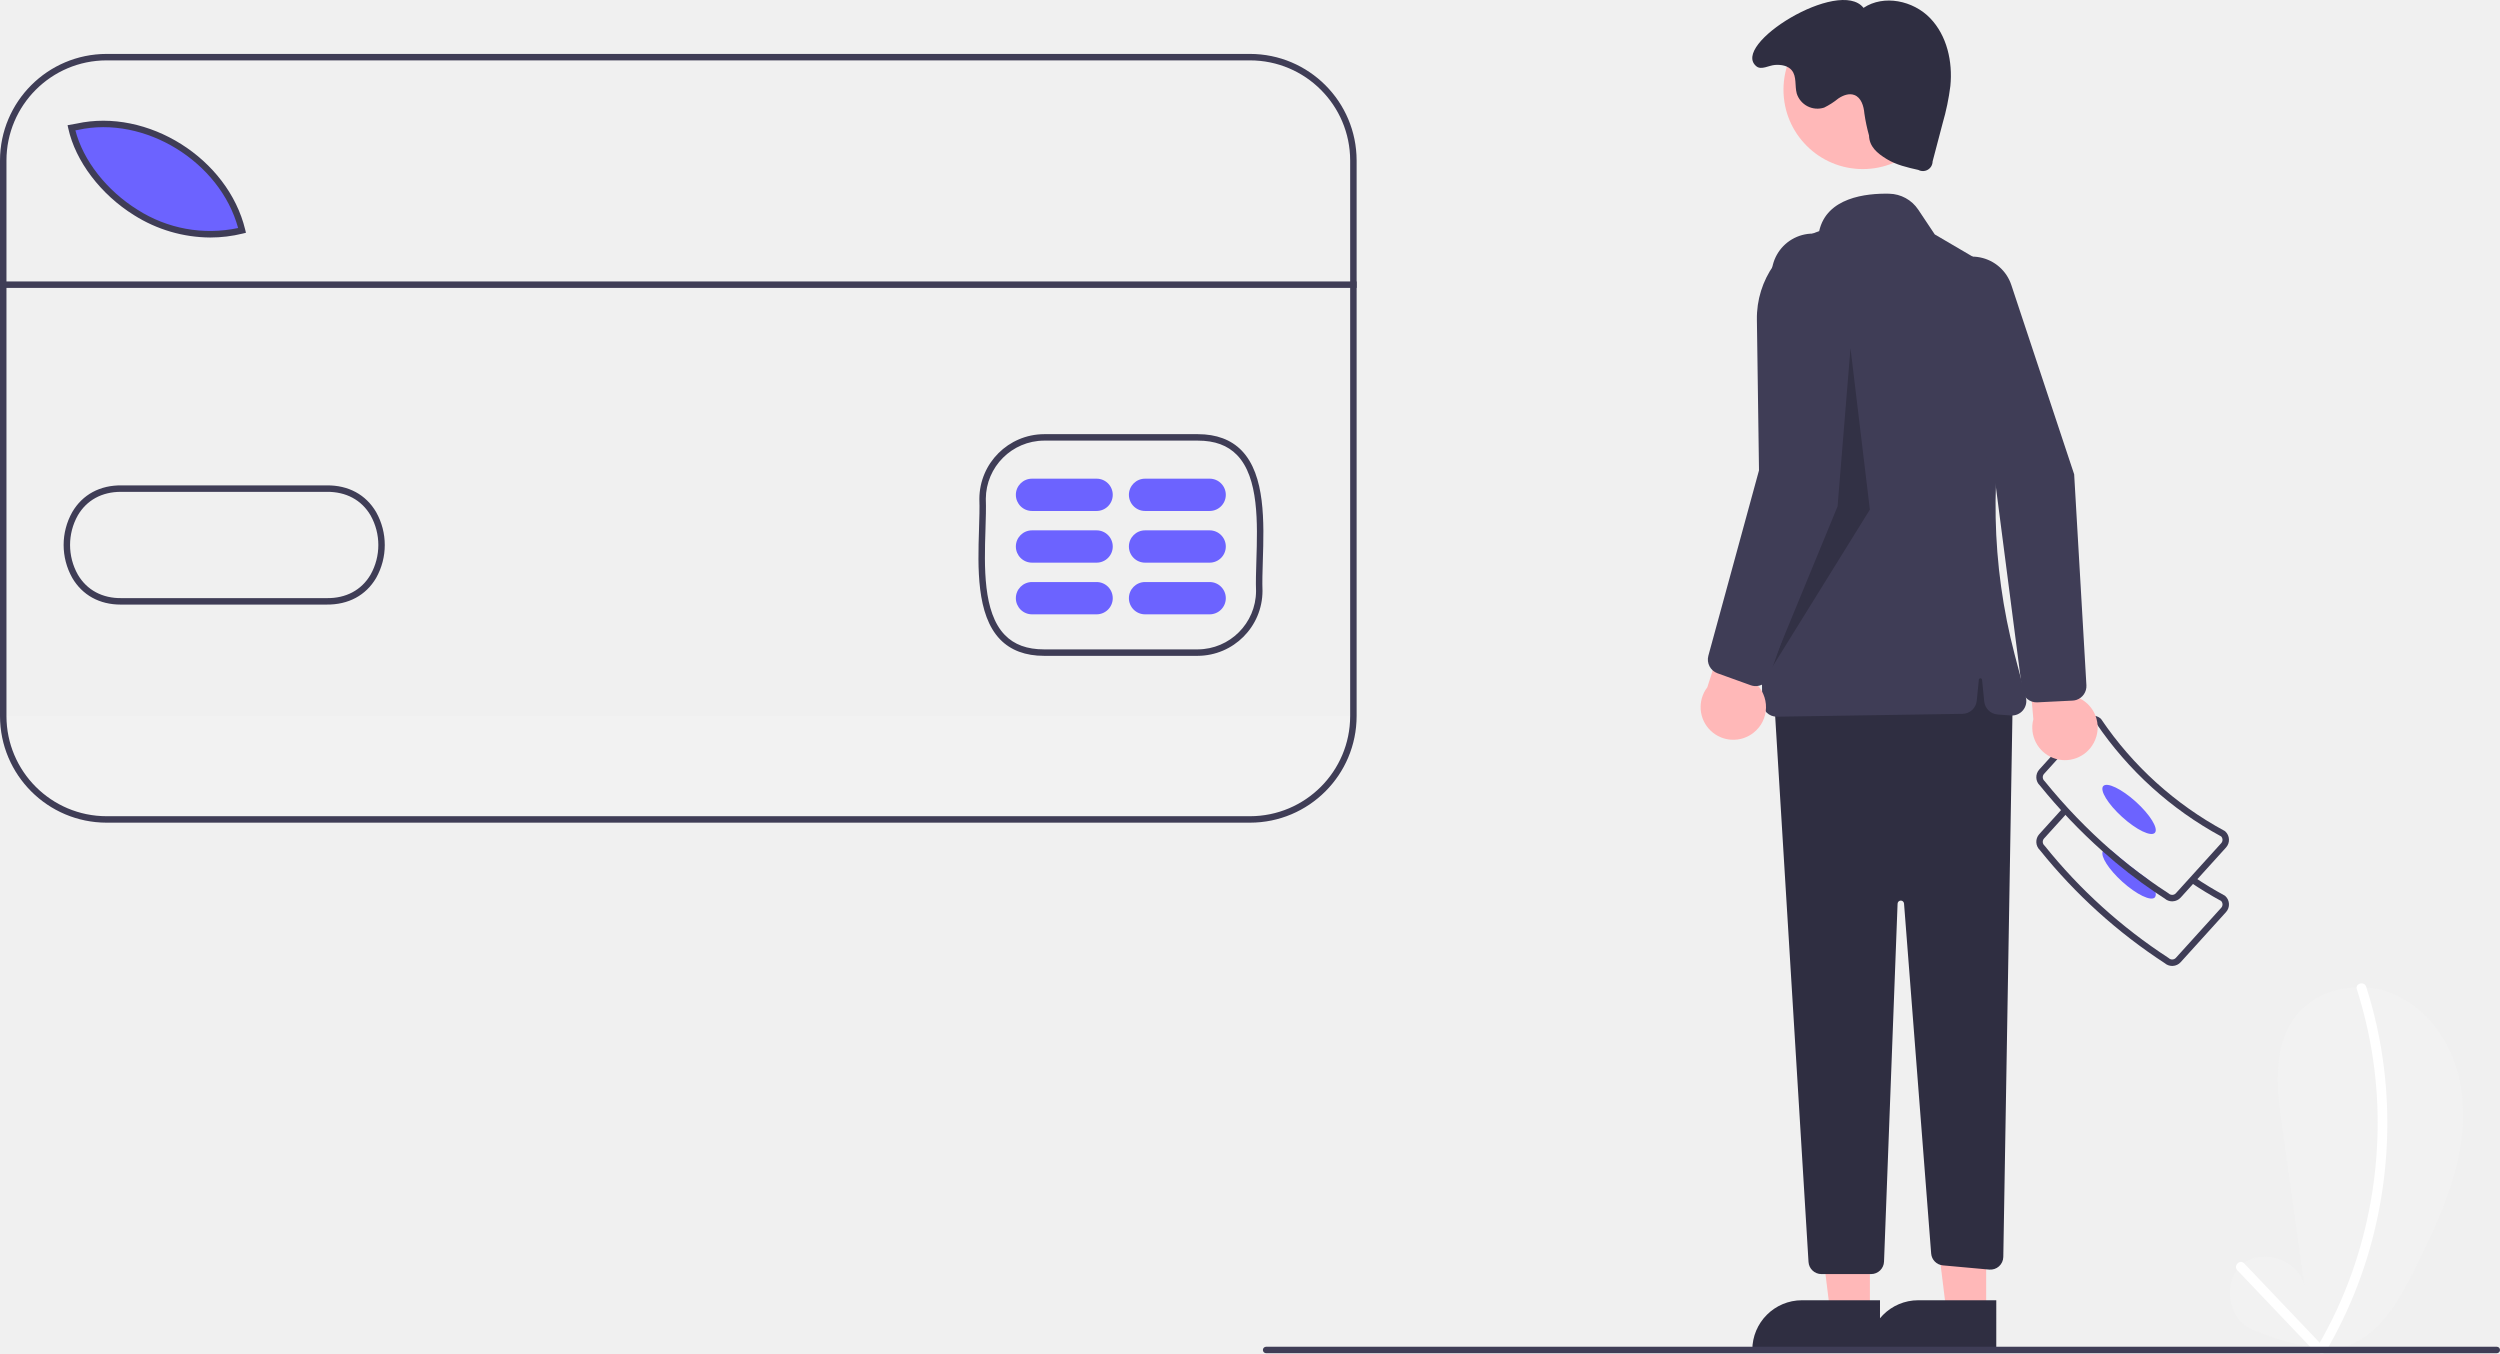
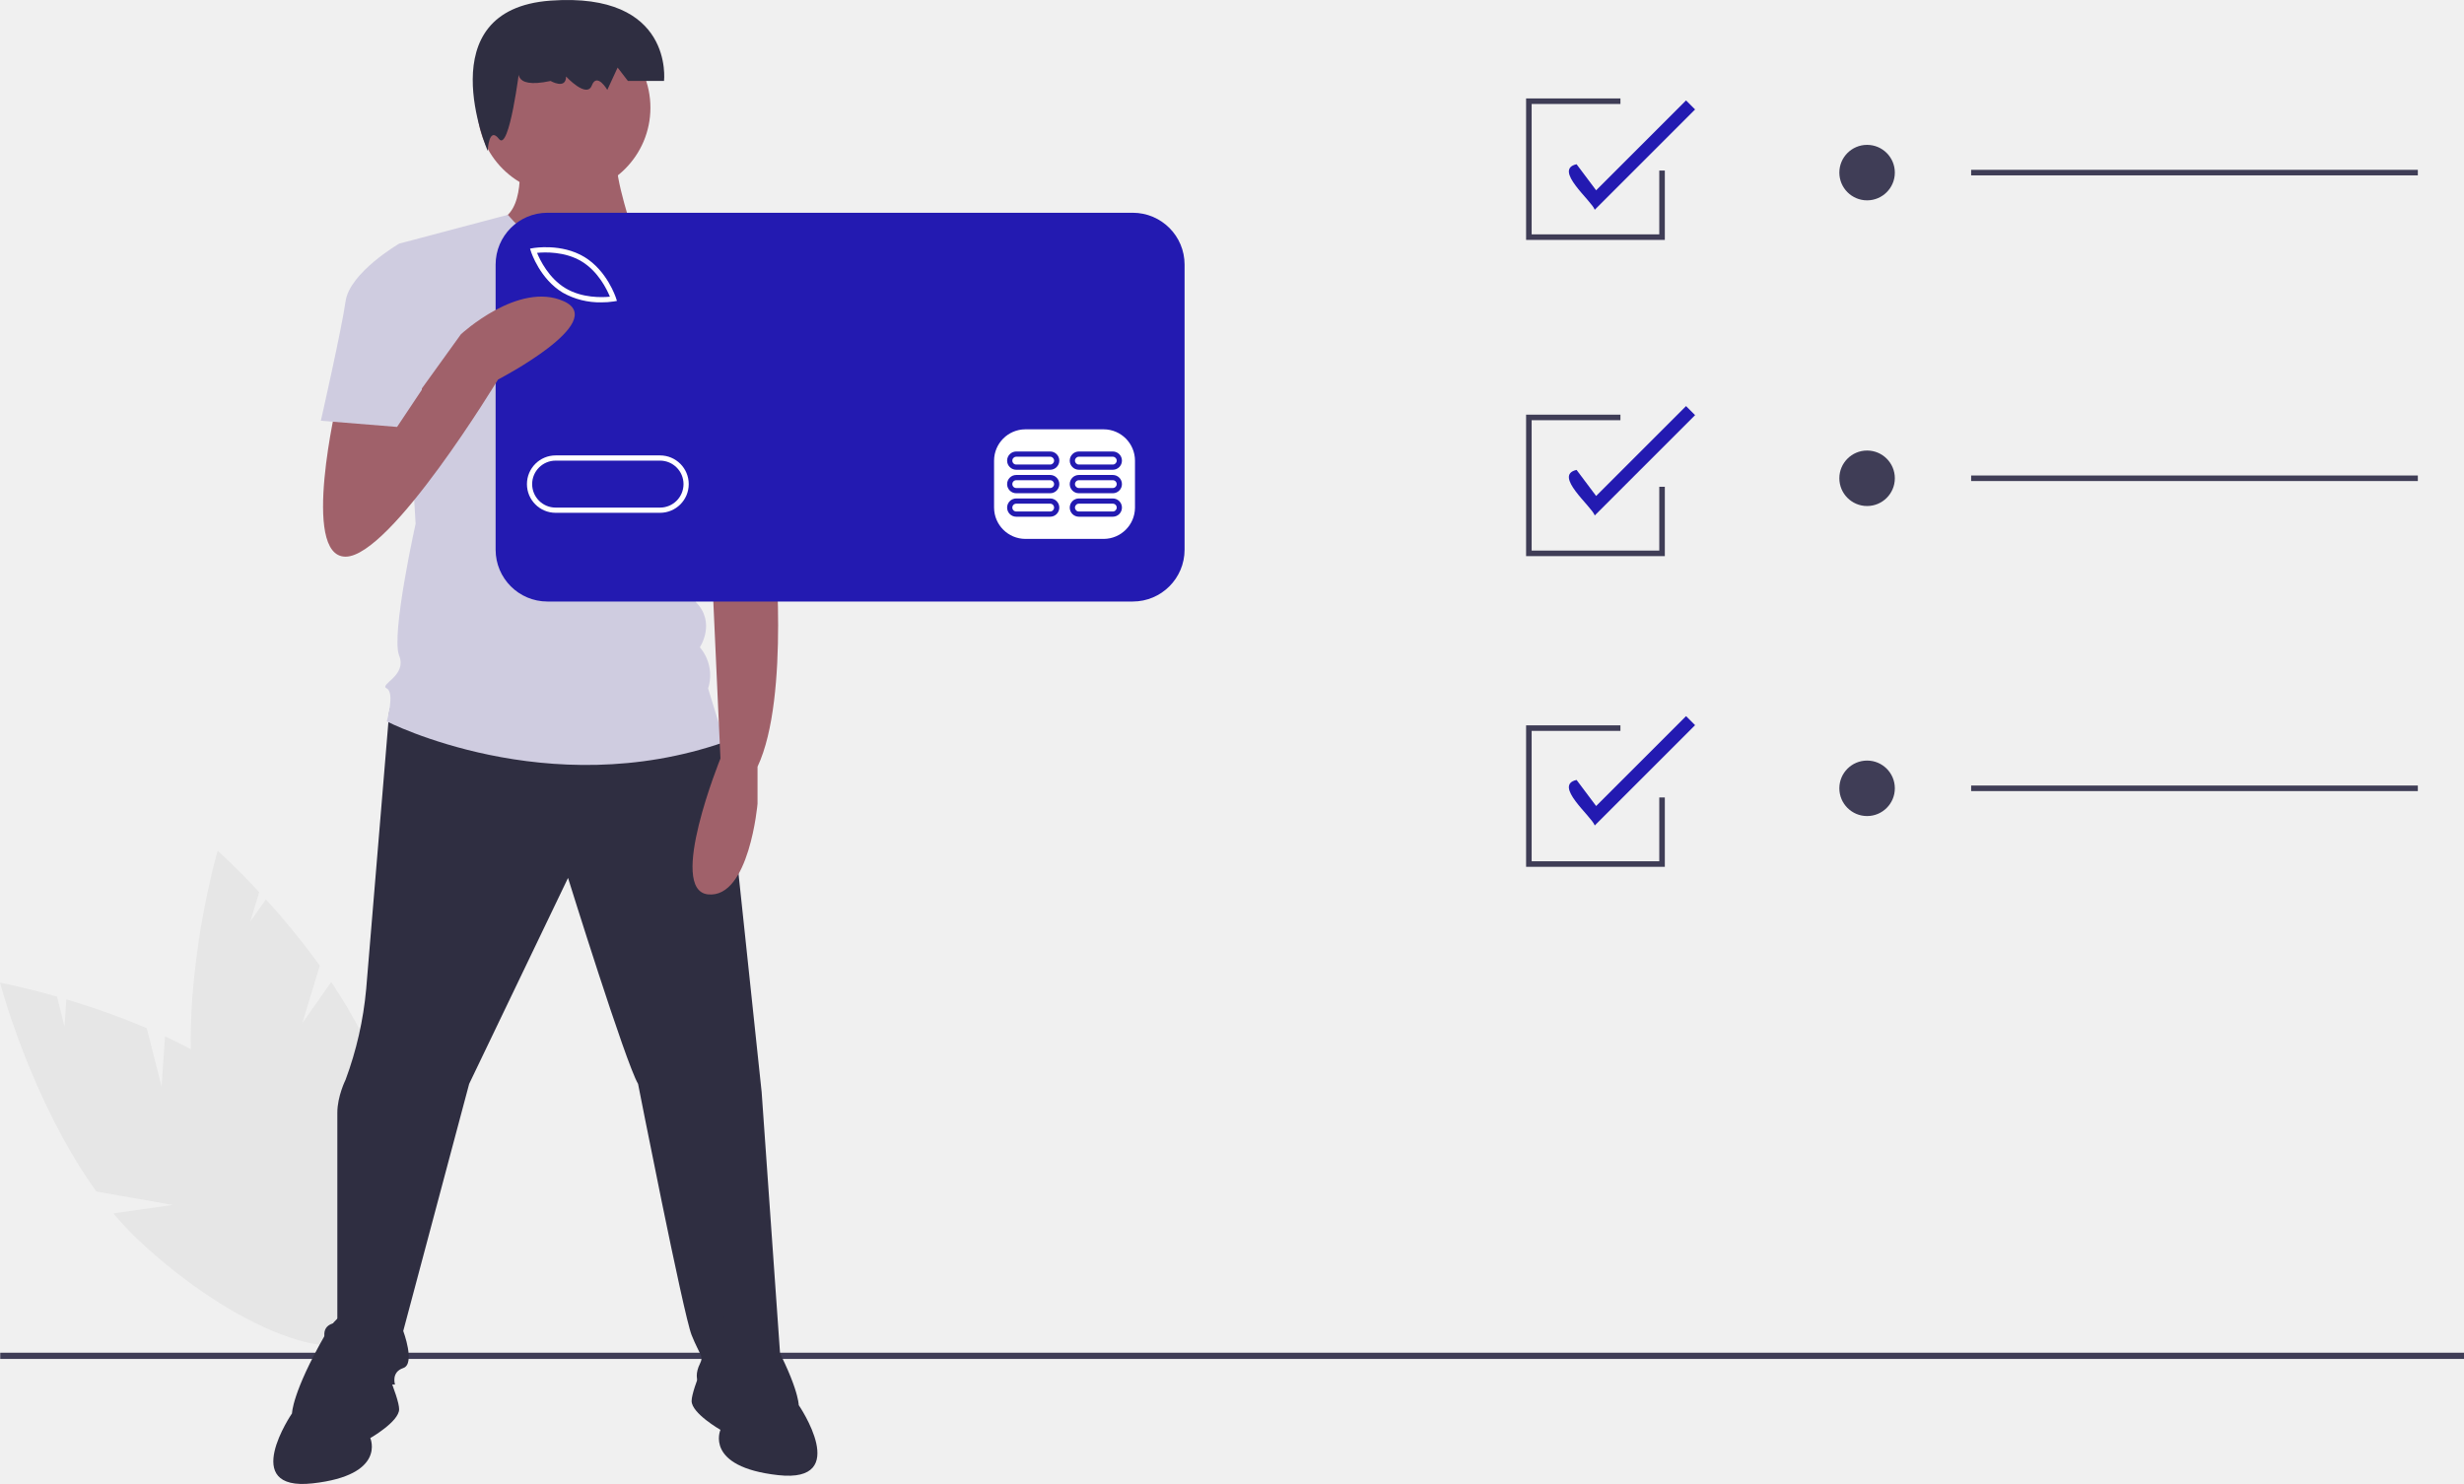
- <svg xmlns="http://www.w3.org/2000/svg" id="bc55cf1b-bb56-4ff7-a17c-bec1084d4208" data-name="Layer 1" width="773.979" height="419.084" viewBox="0 0 773.979 419.084">
-   <path d="M633.01,462.151v.91a31.515,31.515,0,0,1-31.52,31.51h-355.77a31.513,31.513,0,0,1-31.51-31.51v-.91Z" transform="translate(-213.0103 -240.4579)" fill="#f2f2f2" />
-   <path d="M288.62,312.151c-25.71,6.35-48.79-13.43-52.82-31.78l1.79-.32C259.26,275.261,283.45,290.751,288.62,312.151Z" transform="translate(-213.0103 -240.4579)" fill="#6c63ff" />
-   <path d="M910.08,651.982c-7.436-3.211-9.125-14.908-2.901-20.091s17.422-1.405,19.235,6.488l-6.936-49.618c-1.595-11.407-2.871-24.159,4.023-33.387,6.456-8.641,19.067-11.409,29.192-7.69s17.607,12.998,20.782,23.307,2.426,21.511-.347,31.934-7.482,20.215-12.245,29.892c-4.881,9.917-10.8,20.663-21.233,24.313C929.684,660.618,910.08,651.982,910.08,651.982Z" transform="translate(-213.0103 -240.4579)" fill="#f2f2f2" />
-   <path d="M942.665,546.744a135.265,135.265,0,0,1,6.422,44.044,138.994,138.994,0,0,1-7.911,43.618,132.595,132.595,0,0,1-10.669,22.899,1.501,1.501,0,0,0,2.59,1.514,137.91,137.91,0,0,0,16.148-42.325,141.499,141.499,0,0,0,1.812-45.508,136.688,136.688,0,0,0-5.5-25.04c-.589-1.83-3.487-1.048-2.893.798Z" transform="translate(-213.0103 -240.4579)" fill="#fff" />
-   <path d="M905.671,633.717,929.415,658.669c1.334,1.401,3.453-.722,2.121-2.121l-23.744-24.952c-1.334-1.401-3.453.722-2.121,2.121Z" transform="translate(-213.0103 -240.4579)" fill="#fff" />
-   <path d="M885.501,539.506a3.508,3.508,0,0,1-2.303-.856,165.033,165.033,0,0,1-38.661-35.008,3.536,3.536,0,0,1-.187-4.938l7.197-7.948,1.482,1.343-7.197,7.948a1.536,1.536,0,0,0,.107,2.169l.105.111a163.027,163.027,0,0,0,38.298,34.682l.131.1a1.536,1.536,0,0,0,2.169-.107L900.686,521.493a1.535,1.535,0,0,0-.032-2.096c-3.254-1.773-6.429-3.706-9.439-5.747l1.122-1.655c2.993,2.029,6.152,3.949,9.39,5.708l.194.138a3.535,3.535,0,0,1,.248,4.994l-14.042,15.508a3.512,3.512,0,0,1-2.446,1.158Q885.59,539.506,885.501,539.506Z" transform="translate(-213.0103 -240.4579)" fill="#3f3d56" />
-   <path d="M870.021,513.399c4.41,3.99,8.94,6.18,10.12,4.88a1.63,1.63,0,0,0,.18-1.53,11.738,11.738,0,0,0-2.25-4.01q-5.88-4.185-11.43-9.03c-1.16-.38-2.05-.37-2.48.11a.912.912,0,0,0-.15.23C863.271,505.559,865.84,509.609,870.021,513.399Z" transform="translate(-213.0103 -240.4579)" fill="#6c63ff" />
-   <path d="M843.44,481.249a3.458,3.458,0,0,0,1.1,2.39,173.292,173.292,0,0,0,19.47,20.41,154.858,154.858,0,0,0,16.31,12.7c.95.65,1.91,1.28,2.88,1.9a3.471,3.471,0,0,0,2.3.86c.06,0,.12-.01.18-.01a3.513,3.513,0,0,0,2.45-1.16l14.04-15.5a3.541,3.541,0,0,0-.25-5l-.19-.14a108.158,108.158,0,0,1-38.19-34.57l-.15-.18a3.541,3.541,0,0,0-5,.25l-14.04,15.5A3.525,3.525,0,0,0,843.44,481.249Zm2-.1a1.522,1.522,0,0,1,.39-1.1l14.04-15.51a1.522,1.522,0,0,1,1.07-.5,1.5,1.5,0,0,1,1.02.32,110.197,110.197,0,0,0,38.69,35.04,1.532,1.532,0,0,1,.04,2.09l-14.05,15.51a1.482,1.482,0,0,1-1.06.5,1.56,1.56,0,0,1-1.11-.39l-.13-.1q-3.179-2.04-6.27-4.27-5.88-4.185-11.43-9.03a171.421,171.421,0,0,1-20.6-21.38l-.1-.11A1.565,1.565,0,0,1,845.44,481.149Z" transform="translate(-213.0103 -240.4579)" fill="#3f3d56" />
-   <ellipse cx="872.151" cy="491.049" rx="3.17" ry="10.777" transform="translate(-290.2603 567.4729) rotate(-47.83838)" fill="#6c63ff" />
-   <polygon points="578.904 406.55 566.645 406.549 560.812 359.261 578.906 359.262 578.904 406.55" fill="#ffb8b8" />
-   <path d="M795.041,658.892l-39.531-.001v-.5A15.386,15.386,0,0,1,770.897,643.004h.001l24.144.001Z" transform="translate(-213.0103 -240.4579)" fill="#2f2e41" />
-   <polygon points="614.904 406.55 602.645 406.549 596.812 359.261 614.906 359.262 614.904 406.55" fill="#ffb8b8" />
-   <path d="M831.041,658.892l-39.531-.001v-.5A15.386,15.386,0,0,1,806.897,643.004h.001l24.144.001Z" transform="translate(-213.0103 -240.4579)" fill="#2f2e41" />
-   <path d="M836.142,455.9l-2.927,173.694a4,4,0,0,1-4.362,3.916l-14.346-1.304a4,4,0,0,1-3.626-3.674l-8.399-108.345a1,1,0,0,0-1.996.039l-4.198,110.826A4,4,0,0,1,792.291,634.9H776.905a4,4,0,0,1-3.993-3.756L762.142,454.9l64-16Z" transform="translate(-213.0103 -240.4579)" fill="#2f2e41" />
-   <circle cx="576.711" cy="27.785" r="24.561" fill="#ffb8b8" />
-   <path d="M759.951,461.067a4.469,4.469,0,0,1-1.365-3.165l-1.657-118.442a28.501,28.501,0,0,1,19.282-27.441c2.301-10.439,14.548-11.747,21.687-11.591a11.085,11.085,0,0,1,8.978,4.923l5.118,7.677,11.28,6.612a28.528,28.528,0,0,1,13.47,30.816l-1.737,7.899a181.54,181.54,0,0,0,1.698,84.66l3.495,13.324a4.499,4.499,0,0,1-4.698,5.628l-4.059-.312a4.494,4.494,0,0,1-4.133-4.038l-.672-6.717a.5.5,0,0,0-.995,0l-.65,6.503a4.5,4.5,0,0,1-4.408,4.052l-57.431.884c-.024,0-.048.001-.072.001A4.471,4.471,0,0,1,759.951,461.067Z" transform="translate(-213.0103 -240.4579)" fill="#3f3d56" />
-   <path d="M791.642,282.4c.101,3.472,2.511,5.481,5.471,7.299s6.419,2.607,9.808,3.368a2.999,2.999,0,0,0,4.405-2.625l3.108-11.823a74.841,74.841,0,0,0,2.393-11.537c.749-7.509-1.031-15.587-6.272-21.016s-14.331-7.358-20.612-3.175c-7.454-9.52-41.523,11.513-33.119,18.133,1.495,1.178,3.781-.312,5.678-.457s4.025.189,5.23,1.662c1.575,1.924.889,4.791,1.538,7.191a6.714,6.714,0,0,0,8.484,4.348,23.09,23.09,0,0,0,4.4-2.829c1.456-.97,3.295-1.686,4.934-1.075,2.16.806,2.927,3.45,3.122,5.748A53.233,53.233,0,0,0,791.642,282.4Z" transform="translate(-213.0103 -240.4579)" fill="#2f2e41" />
-   <polygon points="572.896 107.768 568.896 156.768 547.896 207.768 578.896 157.768 572.896 107.768" opacity="0.2" />
-   <path d="M755.996,467.218a10.056,10.056,0,0,0,.318-15.416l13.379-33.136-18.202,3.676-9.914,30.903a10.11,10.11,0,0,0,14.42,13.973Z" transform="translate(-213.0103 -240.4579)" fill="#ffb8b8" />
-   <path d="M755.022,452.604l-10.304-3.713A4.524,4.524,0,0,1,741.903,443.471l16.997-62.219,2.591-56.233a12.819,12.819,0,1,1,25.588,1.551l-4.628,61.573L760.794,449.862a4.509,4.509,0,0,1-4.576,2.999A4.522,4.522,0,0,1,755.022,452.604Z" transform="translate(-213.0103 -240.4579)" fill="#3f3d56" />
-   <path d="M861.207,470.468a10.056,10.056,0,0,0-5.646-14.348l-.421-35.732-15.381,10.405,2.758,32.337a10.11,10.11,0,0,0,18.69,7.339Z" transform="translate(-213.0103 -240.4579)" fill="#ffb8b8" />
-   <path d="M854.678,457.358l-10.939.543a4.524,4.524,0,0,1-4.686-3.917l-8.287-63.965-19.274-52.89a12.819,12.819,0,1,1,24.21-8.427l19.452,58.603,3.793,65.298a4.509,4.509,0,0,1-3.067,4.531A4.522,4.522,0,0,1,854.678,457.358Z" transform="translate(-213.0103 -240.4579)" fill="#3f3d56" />
-   <path d="M985.99,659.399h-381a1,1,0,0,1,0-2h381a1,1,0,0,1,0,2Z" transform="translate(-213.0103 -240.4579)" fill="#3f3d56" />
-   <path d="M536.229,443.501c-5.743,0-10.311-1.708-13.577-5.077-7.382-7.615-6.919-22.293-6.548-34.088.108-3.431.21-6.672.107-9.387l-.001-.041a20.136,20.136,0,0,1,20.027-20.037H583.853c5.736,0,10.299,1.706,13.563,5.07,7.381,7.609,6.924,22.284,6.557,34.075-.107,3.438-.208,6.687-.103,9.406A20.149,20.149,0,0,1,583.833,443.501H536.229Zm-18.018-48.607c.104,2.78.002,6.047-.107,9.505-.36,11.417-.807,25.626,5.985,32.633,2.915,3.007,6.887,4.469,12.141,4.469h47.602a18.136,18.136,0,0,0,18.04-18.043c-.107-2.748-.005-6.03.104-9.504.355-11.414.798-25.62-5.993-32.62-2.913-3.003-6.88-4.463-12.127-4.463h-47.613A18.131,18.131,0,0,0,518.21,394.893Z" transform="translate(-213.0103 -240.4579)" fill="#3f3d56" />
-   <path d="M278.1,313.991a44.619,44.619,0,0,1-23.574-6.905c-10.339-6.424-18.145-16.713-20.373-26.851l-.223-1.016,2.794-.5c21.993-4.854,46.869,10.788,52.198,32.836l.234.967-.966.239A41.983,41.983,0,0,1,278.1,313.991ZM236.349,280.819c2.4,9.299,9.683,18.634,19.233,24.569a41.688,41.688,0,0,0,31.146,5.663c-5.576-20.541-28.922-34.956-49.591-30.373Z" transform="translate(-213.0103 -240.4579)" fill="#3f3d56" />
-   <path d="M250.358,427.633c-6.543,0-11.858-2.928-14.979-8.269a20.762,20.762,0,0,1-.006-20.358c3.171-5.432,8.613-8.379,15.334-8.276h63.444c6.698-.085,12.145,2.848,15.317,8.287a20.762,20.762,0,0,1-.002,20.355c-3.171,5.426-8.616,8.324-15.33,8.258H250.69Q250.524,427.633,250.358,427.633Zm.037-34.905c-5.835,0-10.548,2.58-13.295,7.287a18.704,18.704,0,0,0,.006,18.34c2.793,4.781,7.603,7.369,13.569,7.275h63.475c5.973.095,10.797-2.492,13.588-7.268a18.705,18.705,0,0,0,.001-18.338c-2.793-4.788-7.619-7.366-13.575-7.294H250.686C250.589,392.729,250.491,392.728,250.395,392.728Z" transform="translate(-213.0103 -240.4579)" fill="#3f3d56" />
-   <path d="M552.51,398.651h-20a5,5,0,0,1,0-10h20a5,5,0,0,1,0,10Z" transform="translate(-213.0103 -240.4579)" fill="#6c63ff" />
-   <path d="M552.51,414.651h-20a5,5,0,0,1,0-10h20a5,5,0,0,1,0,10Z" transform="translate(-213.0103 -240.4579)" fill="#6c63ff" />
-   <path d="M552.51,430.651h-20a5,5,0,0,1,0-10h20a5,5,0,0,1,0,10Z" transform="translate(-213.0103 -240.4579)" fill="#6c63ff" />
-   <path d="M587.51,398.651h-20a5,5,0,0,1,0-10h20a5,5,0,0,1,0,10Z" transform="translate(-213.0103 -240.4579)" fill="#6c63ff" />
-   <path d="M587.51,414.651h-20a5,5,0,0,1,0-10h20a5,5,0,0,1,0,10Z" transform="translate(-213.0103 -240.4579)" fill="#6c63ff" />
-   <path d="M587.51,430.651h-20a5,5,0,0,1,0-10h20a5,5,0,0,1,0,10Z" transform="translate(-213.0103 -240.4579)" fill="#6c63ff" />
-   <rect x="1.2" y="87.134" width="418.8" height="2" fill="#3f3d56" />
-   <path d="M600.01,495.151h-354a33.037,33.037,0,0,1-33-33v-172a33.037,33.037,0,0,1,33-33h354a33.037,33.037,0,0,1,33,33v172A33.037,33.037,0,0,1,600.01,495.151Zm-354-236a31.035,31.035,0,0,0-31,31v172a31.035,31.035,0,0,0,31,31h354a31.035,31.035,0,0,0,31-31v-172a31.035,31.035,0,0,0-31-31Z" transform="translate(-213.0103 -240.4579)" fill="#3f3d56" />
+ <svg xmlns="http://www.w3.org/2000/svg" id="a139742c-031f-4297-9910-0b661ecf4262" data-name="Layer 1" width="888.08" height="534.97" viewBox="0 0 888.08 534.97">
+   <path d="M214.195,574.215l-5.333-21.034A273.135,273.135,0,0,0,179.884,542.785l-.673,9.775L176.48,541.791c-12.212-3.487-20.52-5.023-20.52-5.023s11.222,42.674,34.759,75.298l27.426,4.818-21.307,3.072a110.502,110.502,0,0,0,9.531,10.1c34.24,31.782,72.377,46.364,85.181,32.569s-4.573-50.742-38.813-82.524c-10.615-9.853-23.949-17.76-37.297-23.982Z" transform="translate(-155.9601 -182.5151)" fill="#e6e6e6" />
+   <path d="M264.916,551.373l6.307-20.763a273.133,273.133,0,0,0-19.433-23.878l-5.629,8.02,3.229-10.631C240.739,494.823,234.421,489.214,234.421,489.214s-12.452,42.331-9.166,82.426l20.988,18.301-19.827-8.384a110.504,110.504,0,0,0,2.938,13.573c12.883,44.906,37.992,77.101,56.084,71.911s22.314-45.801,9.431-90.706c-3.994-13.921-11.322-27.582-19.531-39.809Z" transform="translate(-155.9601 -182.5151)" fill="#e6e6e6" />
+   <rect x="0.08" y="487.65" width="888" height="2.241" fill="#3f3d56" />
+   <path d="M296.338,438.128s-6.915,83.148-8.4,100.966a126.71,126.71,0,0,1-7.424,32.665s-2.97,5.939-2.97,11.878v75.723s-5.939,0-4.454,5.939,2.97,16.332,2.97,16.332h22.272s-1.485-4.454,2.97-5.939,0-13.363,0-13.363l23.756-89.086,35.634-74.238s20.787,66.815,25.241,74.238c0,0,16.332,83.147,19.302,90.571s4.454,7.424,2.97,10.393-1.485,5.939,0,7.424,29.695,0,29.695,0l-7.424-105.419L417.113,450.008l-68.299-20.787Z" transform="translate(-155.9601 -182.5151)" fill="#2f2e41" />
+   <path d="M292.392,669.753s-7.424-26.726-19.302-5.939-11.878,28.211-11.878,28.211-19.302,28.211,7.424,25.241,20.787-16.332,20.787-16.332,10.393-5.939,10.393-10.393S292.392,669.753,292.392,669.753Z" transform="translate(-155.9601 -182.5151)" fill="#2f2e41" />
+   <path d="M412.659,666.784s7.424-26.726,19.302-5.939,11.878,28.211,11.878,28.211,19.302,28.211-7.424,25.241-20.787-16.332-20.787-16.332-10.393-5.939-10.393-10.393S412.659,666.784,412.659,666.784Z" transform="translate(-155.9601 -182.5151)" fill="#2f2e41" />
+   <path d="M342.874,237.686s2.97,19.302-5.939,23.756,19.302,20.787,26.726,20.787S384.448,267.381,384.448,267.381s-7.424-22.272-5.939-26.726Z" transform="translate(-155.9601 -182.5151)" fill="#a0616a" />
+   <circle cx="203.247" cy="38.838" r="31.18" fill="#a0616a" />
+   <path d="M420.082,285.198l-37.118-22.489s-21.119,23.973-43.967-2.752l-39.181,10.393,5.939,100.964s-8.909,40.089-5.939,47.513-7.424,10.393-4.454,11.878,0,11.878,0,11.878,57.906,29.695,121.751,7.424l-5.939-19.302a15.58,15.58,0,0,0-2.97-14.848s5.939-8.909-1.485-16.332c0,0,2.97-13.363-4.454-19.302l-1.485-20.787,4.454-10.393Z" transform="translate(-155.9601 -182.5151)" fill="#cfcce0" />
+   <path d="M343.25,206.875s-3.717,8.045,11.152,4.827c0,0,5.576,3.218,5.576-1.609,0,0,7.435,8.045,9.293,3.218s5.576,1.609,5.576,1.609l3.717-8.045,3.717,4.827H395.292s3.717-32.179-40.89-28.961-22.663,54.202-22.663,54.202.359-9.152,4.077-4.325S343.25,206.875,343.25,206.875Z" transform="translate(-155.9601 -182.5151)" fill="#2f2e41" />
+   <path d="M433.445,344.589l1.485,31.18s5.939,57.906-5.939,83.147v13.363s-2.97,34.15-17.817,32.665,4.454-48.997,4.454-48.997l-2.97-65.33L409.689,353.498Z" transform="translate(-155.9601 -182.5151)" fill="#a0616a" />
+   <path d="M403.75,286.683l14.811-2.406a72.313,72.313,0,0,1,20.823,38.041c4.454,23.756,5.939,28.211,5.939,28.211L409.689,359.437l-19.302-37.119Z" transform="translate(-155.9601 -182.5151)" fill="#cfcce0" />
+   <rect x="184.017" y="87.223" width="234.311" height="116.395" fill="#fff" />
+   <path d="M365.562,276.738c-6.02-3.62-13.278-3.344-16.037-3.067,1.051,2.565,4.204,9.109,10.223,12.731,6.034,3.629,13.283,3.344,16.038,3.07C374.736,286.907,371.583,280.361,365.562,276.738Z" transform="translate(-155.9601 -182.5151)" fill="#231ab1" />
+   <path d="M393.849,348.571H356.226a8.465,8.465,0,1,0,0,16.931h37.624a8.465,8.465,0,1,0,0-16.931Z" transform="translate(-155.9601 -182.5151)" fill="#231ab1" />
+   <path d="M564.221,259.215H353.278A18.686,18.686,0,0,0,334.592,277.901V380.677a18.686,18.686,0,0,0,18.686,18.686H564.221a18.686,18.686,0,0,0,18.686-18.686V277.901A18.686,18.686,0,0,0,564.221,259.215ZM348.059,271.961c.417-.075,10.294-1.756,18.473,3.165,8.179,4.921,11.321,14.436,11.451,14.838l.331,1.026-1.061.188a28.175,28.175,0,0,1-4.578.336,27.256,27.256,0,0,1-13.896-3.502c-8.179-4.92-11.321-14.435-11.45-14.837l-.331-1.026Zm45.79,95.421H356.226a10.346,10.346,0,0,1,0-20.693h37.624a10.346,10.346,0,1,1,0,20.693Zm171.187-1.881a11.32,11.32,0,0,1-11.287,11.287H525.531a11.32,11.32,0,0,1-11.287-11.287V348.571a11.32,11.32,0,0,1,11.287-11.287h28.218a11.32,11.32,0,0,1,11.287,11.287Z" transform="translate(-155.9601 -182.5151)" fill="#231ab1" />
+   <path d="M534.467,362.209H522.239a3.292,3.292,0,0,0,0,6.584H534.467a3.292,3.292,0,0,0,0-6.584Zm0,4.703H522.239a1.411,1.411,0,1,1,0-2.822H534.467a1.411,1.411,0,0,1,0,2.822Z" transform="translate(-155.9601 -182.5151)" fill="#231ab1" />
+   <path d="M557.041,362.209H544.813a3.292,3.292,0,0,0,0,6.584h12.228a3.292,3.292,0,0,0,0-6.584Zm0,4.703H544.813a1.411,1.411,0,1,1,0-2.822h12.228a1.411,1.411,0,0,1,0,2.822Z" transform="translate(-155.9601 -182.5151)" fill="#231ab1" />
+   <path d="M534.467,353.744H522.239a3.292,3.292,0,0,0,0,6.584H534.467a3.292,3.292,0,0,0,0-6.584Zm0,4.703H522.239a1.411,1.411,0,1,1,0-2.822H534.467a1.411,1.411,0,1,1,0,2.822Z" transform="translate(-155.9601 -182.5151)" fill="#231ab1" />
+   <path d="M557.041,353.744H544.813a3.292,3.292,0,0,0,0,6.584h12.228a3.292,3.292,0,0,0,0-6.584Zm0,4.703H544.813a1.411,1.411,0,1,1,0-2.822h12.228a1.411,1.411,0,1,1,0,2.822Z" transform="translate(-155.9601 -182.5151)" fill="#231ab1" />
+   <path d="M534.467,345.279H522.239a3.292,3.292,0,0,0,0,6.584H534.467a3.292,3.292,0,0,0,0-6.584Zm0,4.703H522.239a1.411,1.411,0,1,1,0-2.822H534.467a1.411,1.411,0,0,1,0,2.822Z" transform="translate(-155.9601 -182.5151)" fill="#231ab1" />
+   <path d="M557.041,345.279H544.813a3.292,3.292,0,0,0,0,6.584h12.228a3.292,3.292,0,0,0,0-6.584Zm0,4.703H544.813a1.411,1.411,0,1,1,0-2.822h12.228a1.411,1.411,0,0,1,0,2.822Z" transform="translate(-155.9601 -182.5151)" fill="#231ab1" />
+   <path d="M277.545,326.772s-13.363,56.421,2.97,56.421,54.936-63.845,54.936-63.845,40.089-20.787,23.756-28.211-37.119,11.878-37.119,11.878l-23.985,33.3-1.256-16.967Z" transform="translate(-155.9601 -182.5151)" fill="#a0616a" />
+   <path d="M308.725,279.259l-8.909-8.909s-17.817,10.393-19.302,20.787-8.909,43.058-8.909,43.058l27.468,2.227,8.909-13.363Z" transform="translate(-155.9601 -182.5151)" fill="#cfcce0" />
+   <path d="M730.743,258.138c-1.119-3.303-15.145-14.53-6.55-16.417l7.049,9.399,32.407-32.406,3.259,3.259Z" transform="translate(-155.9601 -182.5151)" fill="#231ab1" />
+   <path d="M730.743,368.332c-1.119-3.303-15.145-14.53-6.55-16.417l7.049,9.399,32.407-32.406,3.259,3.259Z" transform="translate(-155.9601 -182.5151)" fill="#231ab1" />
+   <path d="M730.743,480.1c-1.119-3.303-15.145-14.53-6.55-16.417l7.049,9.399,32.407-32.406,3.259,3.259Z" transform="translate(-155.9601 -182.5151)" fill="#231ab1" />
+   <circle cx="672.941" cy="62.223" r="10" fill="#3f3d56" />
+   <rect x="710.441" y="61.223" width="161" height="2" fill="#3f3d56" />
+   <circle cx="672.941" cy="172.417" r="10" fill="#3f3d56" />
+   <rect x="710.441" y="171.417" width="161" height="2" fill="#3f3d56" />
+   <circle cx="672.941" cy="284.185" r="10" fill="#3f3d56" />
+   <rect x="710.441" y="283.185" width="161" height="2" fill="#3f3d56" />
+   <polygon points="600.04 312.485 550.04 312.485 550.04 261.485 584.04 261.485 584.04 263.485 552.04 263.485 552.04 310.485 598.04 310.485 598.04 287.485 600.04 287.485 600.04 312.485" fill="#3f3d56" />
+   <polygon points="600.04 200.485 550.04 200.485 550.04 149.485 584.04 149.485 584.04 151.485 552.04 151.485 552.04 198.485 598.04 198.485 598.04 175.485 600.04 175.485 600.04 200.485" fill="#3f3d56" />
+   <polygon points="600.04 86.485 550.04 86.485 550.04 35.485 584.04 35.485 584.04 37.485 552.04 37.485 552.04 84.485 598.04 84.485 598.04 61.485 600.04 61.485 600.04 86.485" fill="#3f3d56" />
</svg>
